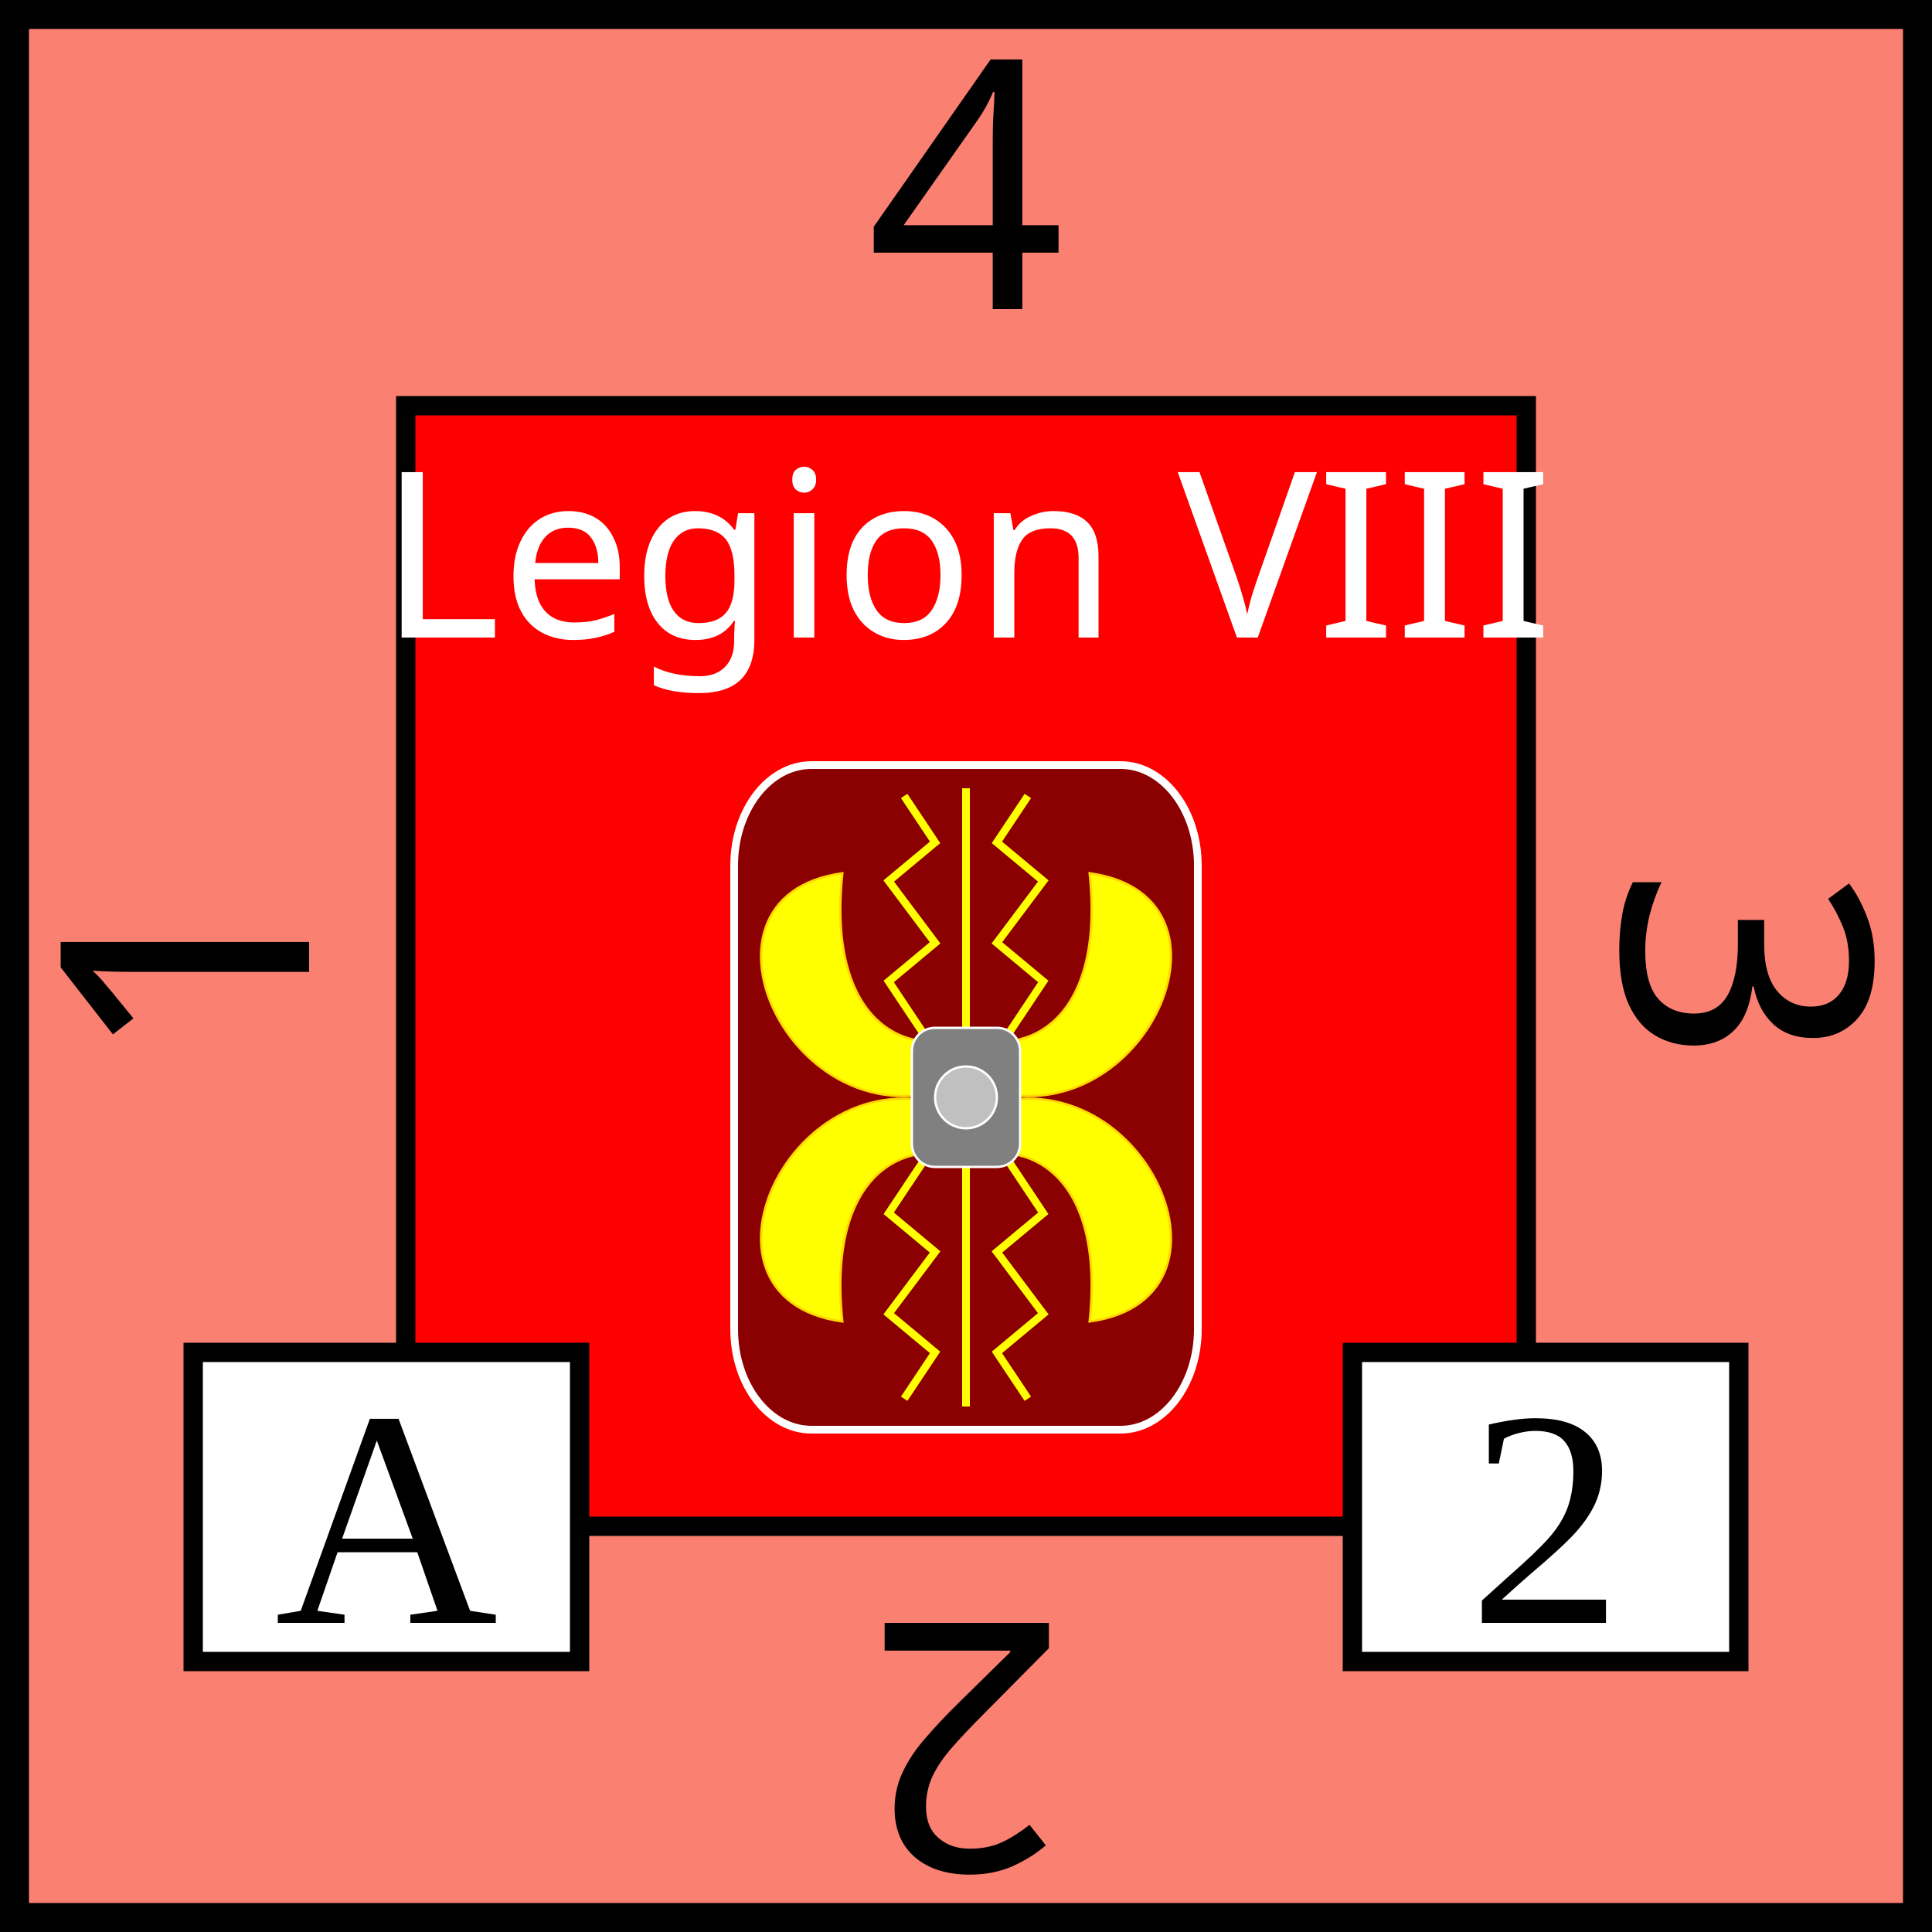
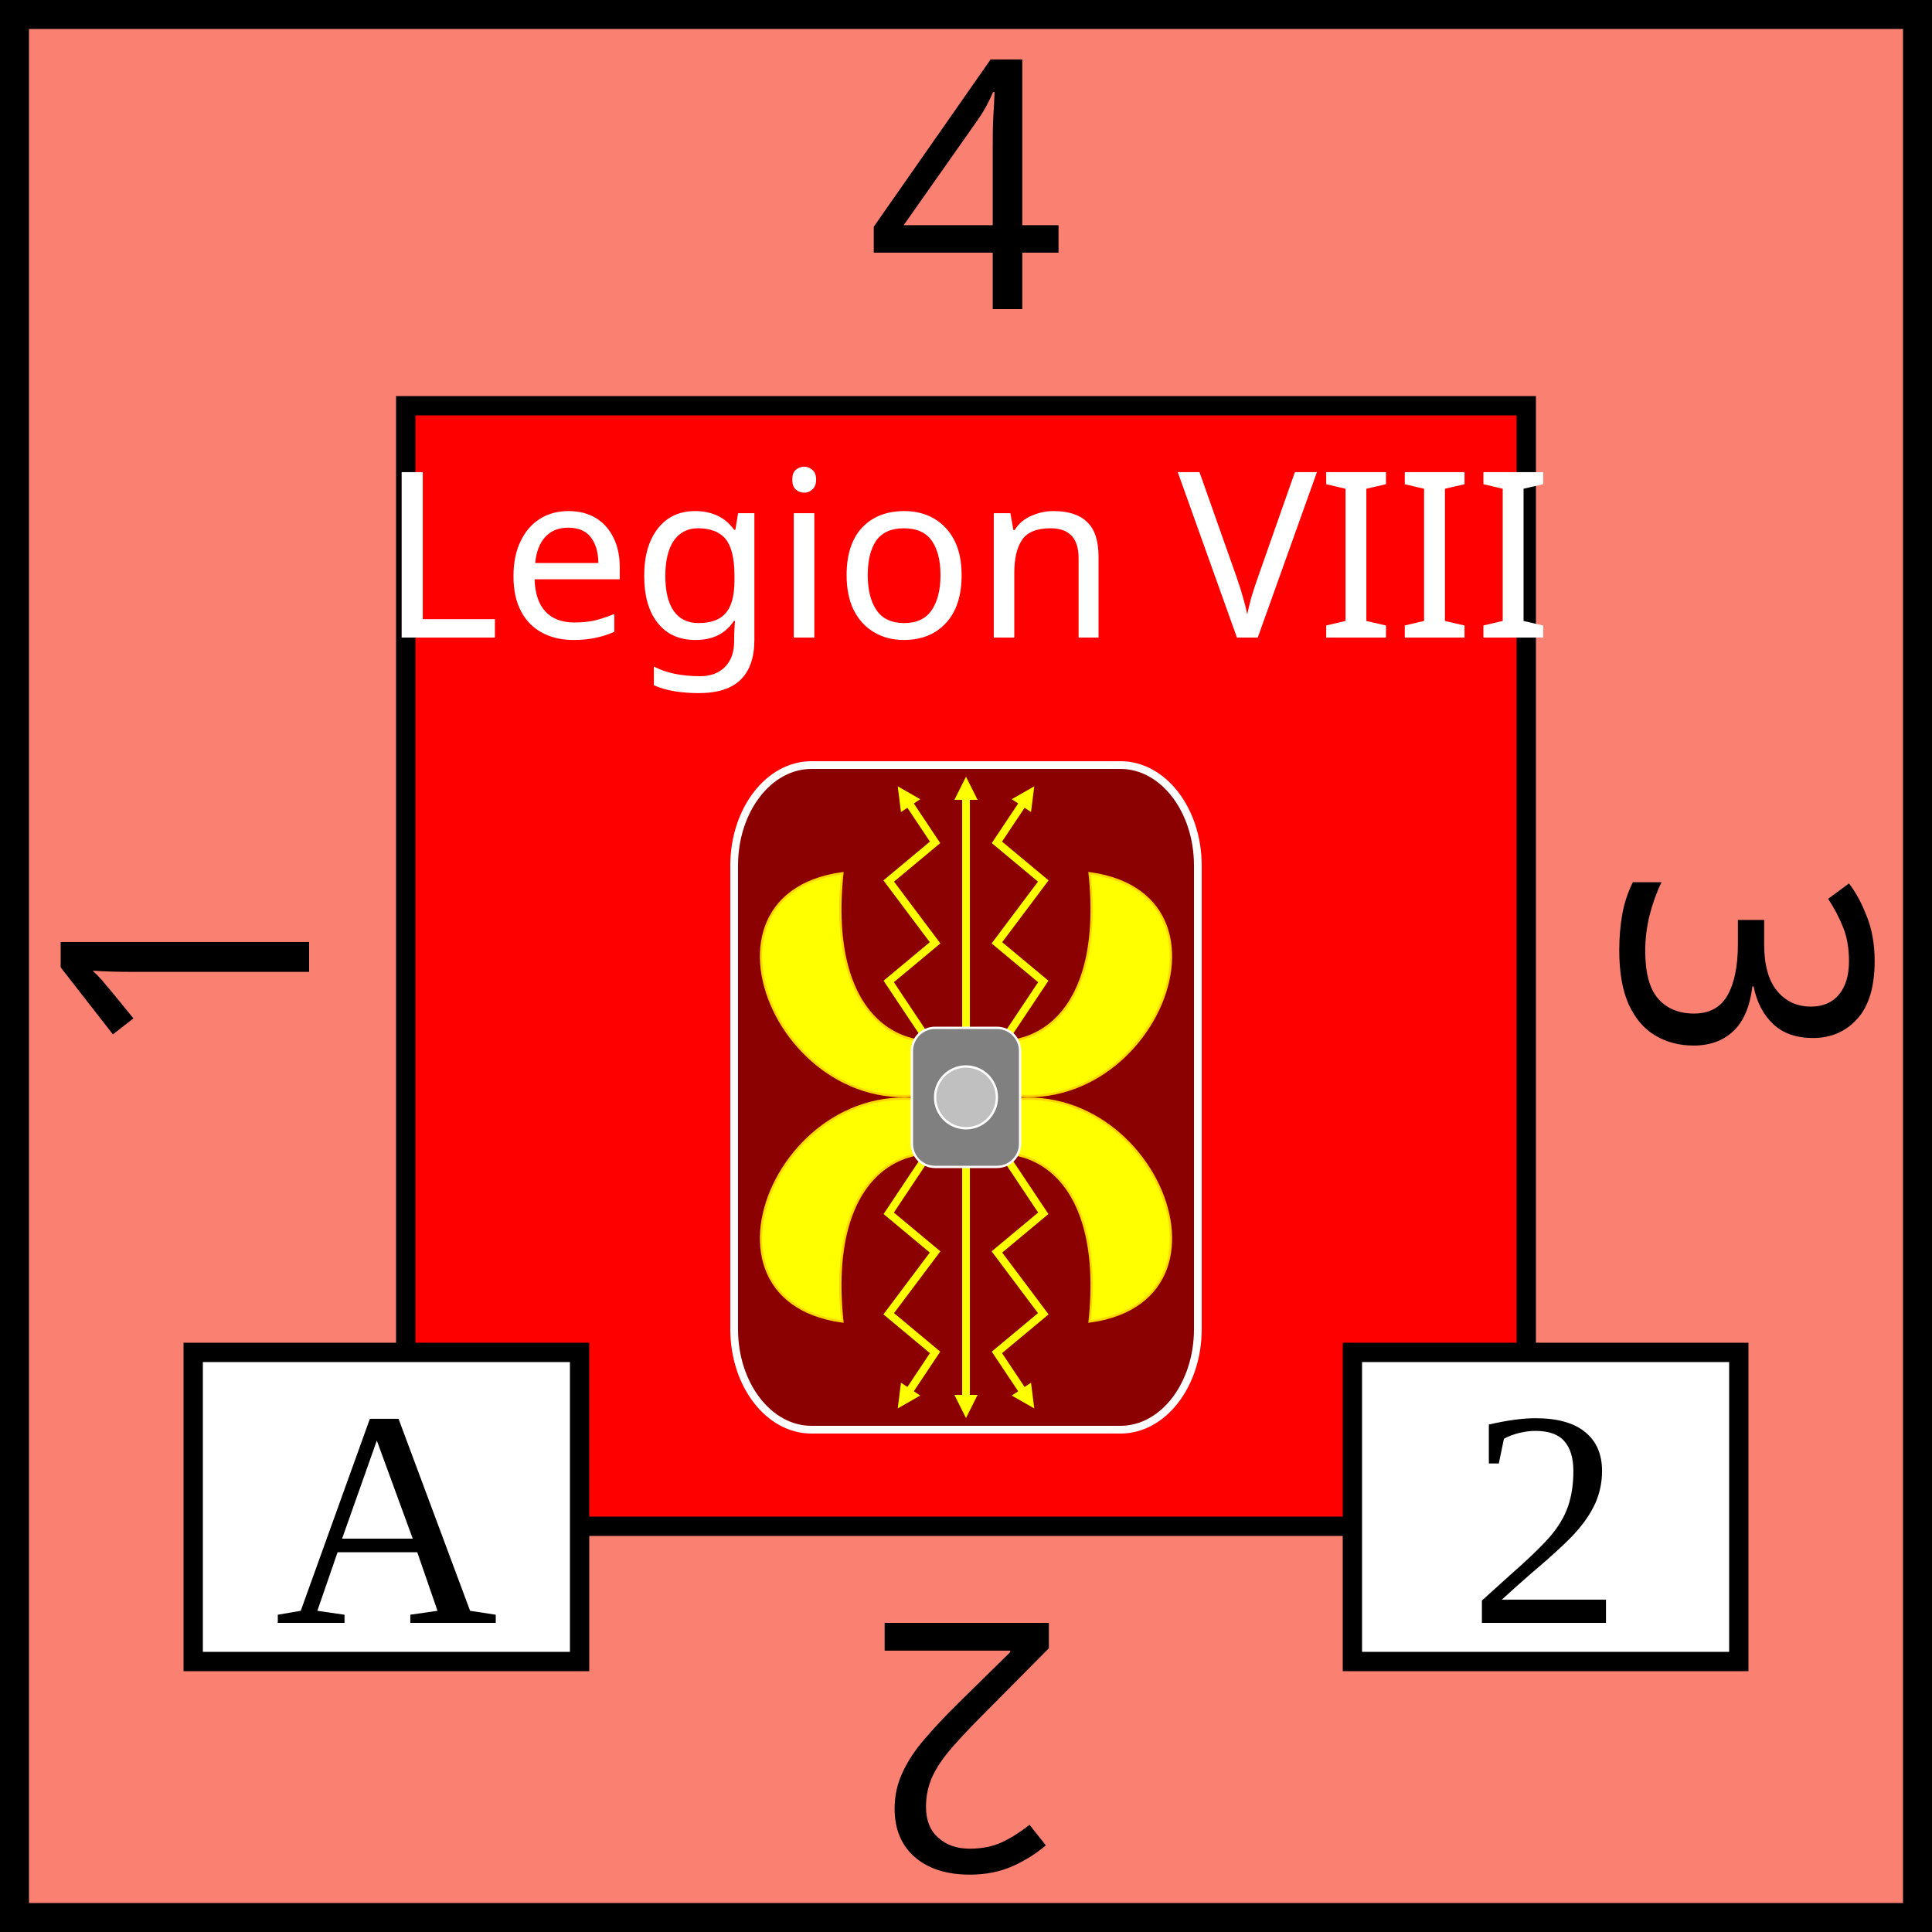
<svg xmlns="http://www.w3.org/2000/svg" viewBox="0 0 100 100" width="100" height="100">
+   <defs>
+     <marker id="arrow" viewBox="0 0 10 10" refX="5" refY="5" markerWidth="3" markerHeight="3" orient="auto-start-reverse" fill="yellow">
+       <path d="M 0 0 L 10 5 L 0 10 z" />
+     </marker>
+   </defs>
  <rect id="background" fill="salmon" height="100" width="100" stroke="black" stroke-width="3" />
  <g id="legion" text-anchor="middle" font-size="12" font-family="Papyrus">
    <rect x="21" y="21" width="58" height="58" fill="red" stroke="black" />
    <text x="50" y="33" fill="white">Legion VIII</text>
  </g>
  <g id="shield" transform="scale(0.4) translate(75,92)">
    <rect id="shield_outline" x="20" y="7" width="60" height="86" fill="darkred" stroke="white" stroke-width="1" rx="10" ry="13" />
    <g id="wings" stroke="gold" stroke-width="0.3" fill="yellow">
      <path id="wing" d="           M 50 42           C 42,45 32,40 34,21           C 12,24 28,58 50,48         " />
      <use href="#wing" transform="translate(100,0) scale(-1,1)" />
      <use href="#wing" transform="translate(0,100) scale(1,-1)" />
      <use href="#wing" transform="translate(100,100) scale(-1,-1)" />
    </g>
    <g id="bolts">
      <line x1="50" y1="50" x2="50" y2="10" stroke="yellow" marker-end="url(#arrow)" />
      <line x1="50" y1="50" x2="50" y2="90" stroke="yellow" marker-end="url(#arrow)" />
      <polyline id="bolt" points="           50,50           40,35           46,30           40,22           46,17           42,11         " stroke="yellow" fill="none" marker-end="url(#arrow)" />
      <use href="#bolt" transform="translate(100,0) scale(-1,1)" />
      <use href="#bolt" transform="translate(100,100) scale(-1,-1)" />
      <use href="#bolt" transform="translate(0,100) scale(1,-1)" />
    </g>
    <g id="center">
      <rect x="43" y="41" width="14" height="18" fill="grey" stroke="white" stroke-width="0.3" rx="3" />
      <circle cx="50" cy="50" r="4" fill="silver" stroke="white" stroke-width="0.3" />
    </g>
  </g>
  <g id="attributes" text-anchor="middle" font-size="16">
    <rect id="initiative" x="10" y="70" height="16" width="20" fill="white" stroke="black" />
    <text x="20" y="84">A</text>
    <rect id="firepower" x="70" y="70" height="16" width="20" fill="white" stroke="black" />
    <text x="80" y="84">2</text>
  </g>
  <g id="strength" text-anchor="middle" font-family="Papyrus" font-size="18">
    <text x="50" y="16">4</text>
    <text x="50" y="16" transform="rotate(90,50,50)">3</text>
    <text x="50" y="16" transform="rotate(180,50,50)">2</text>
    <text x="50" y="16" transform="rotate(270,50,50)">1</text>
  </g>
</svg>
